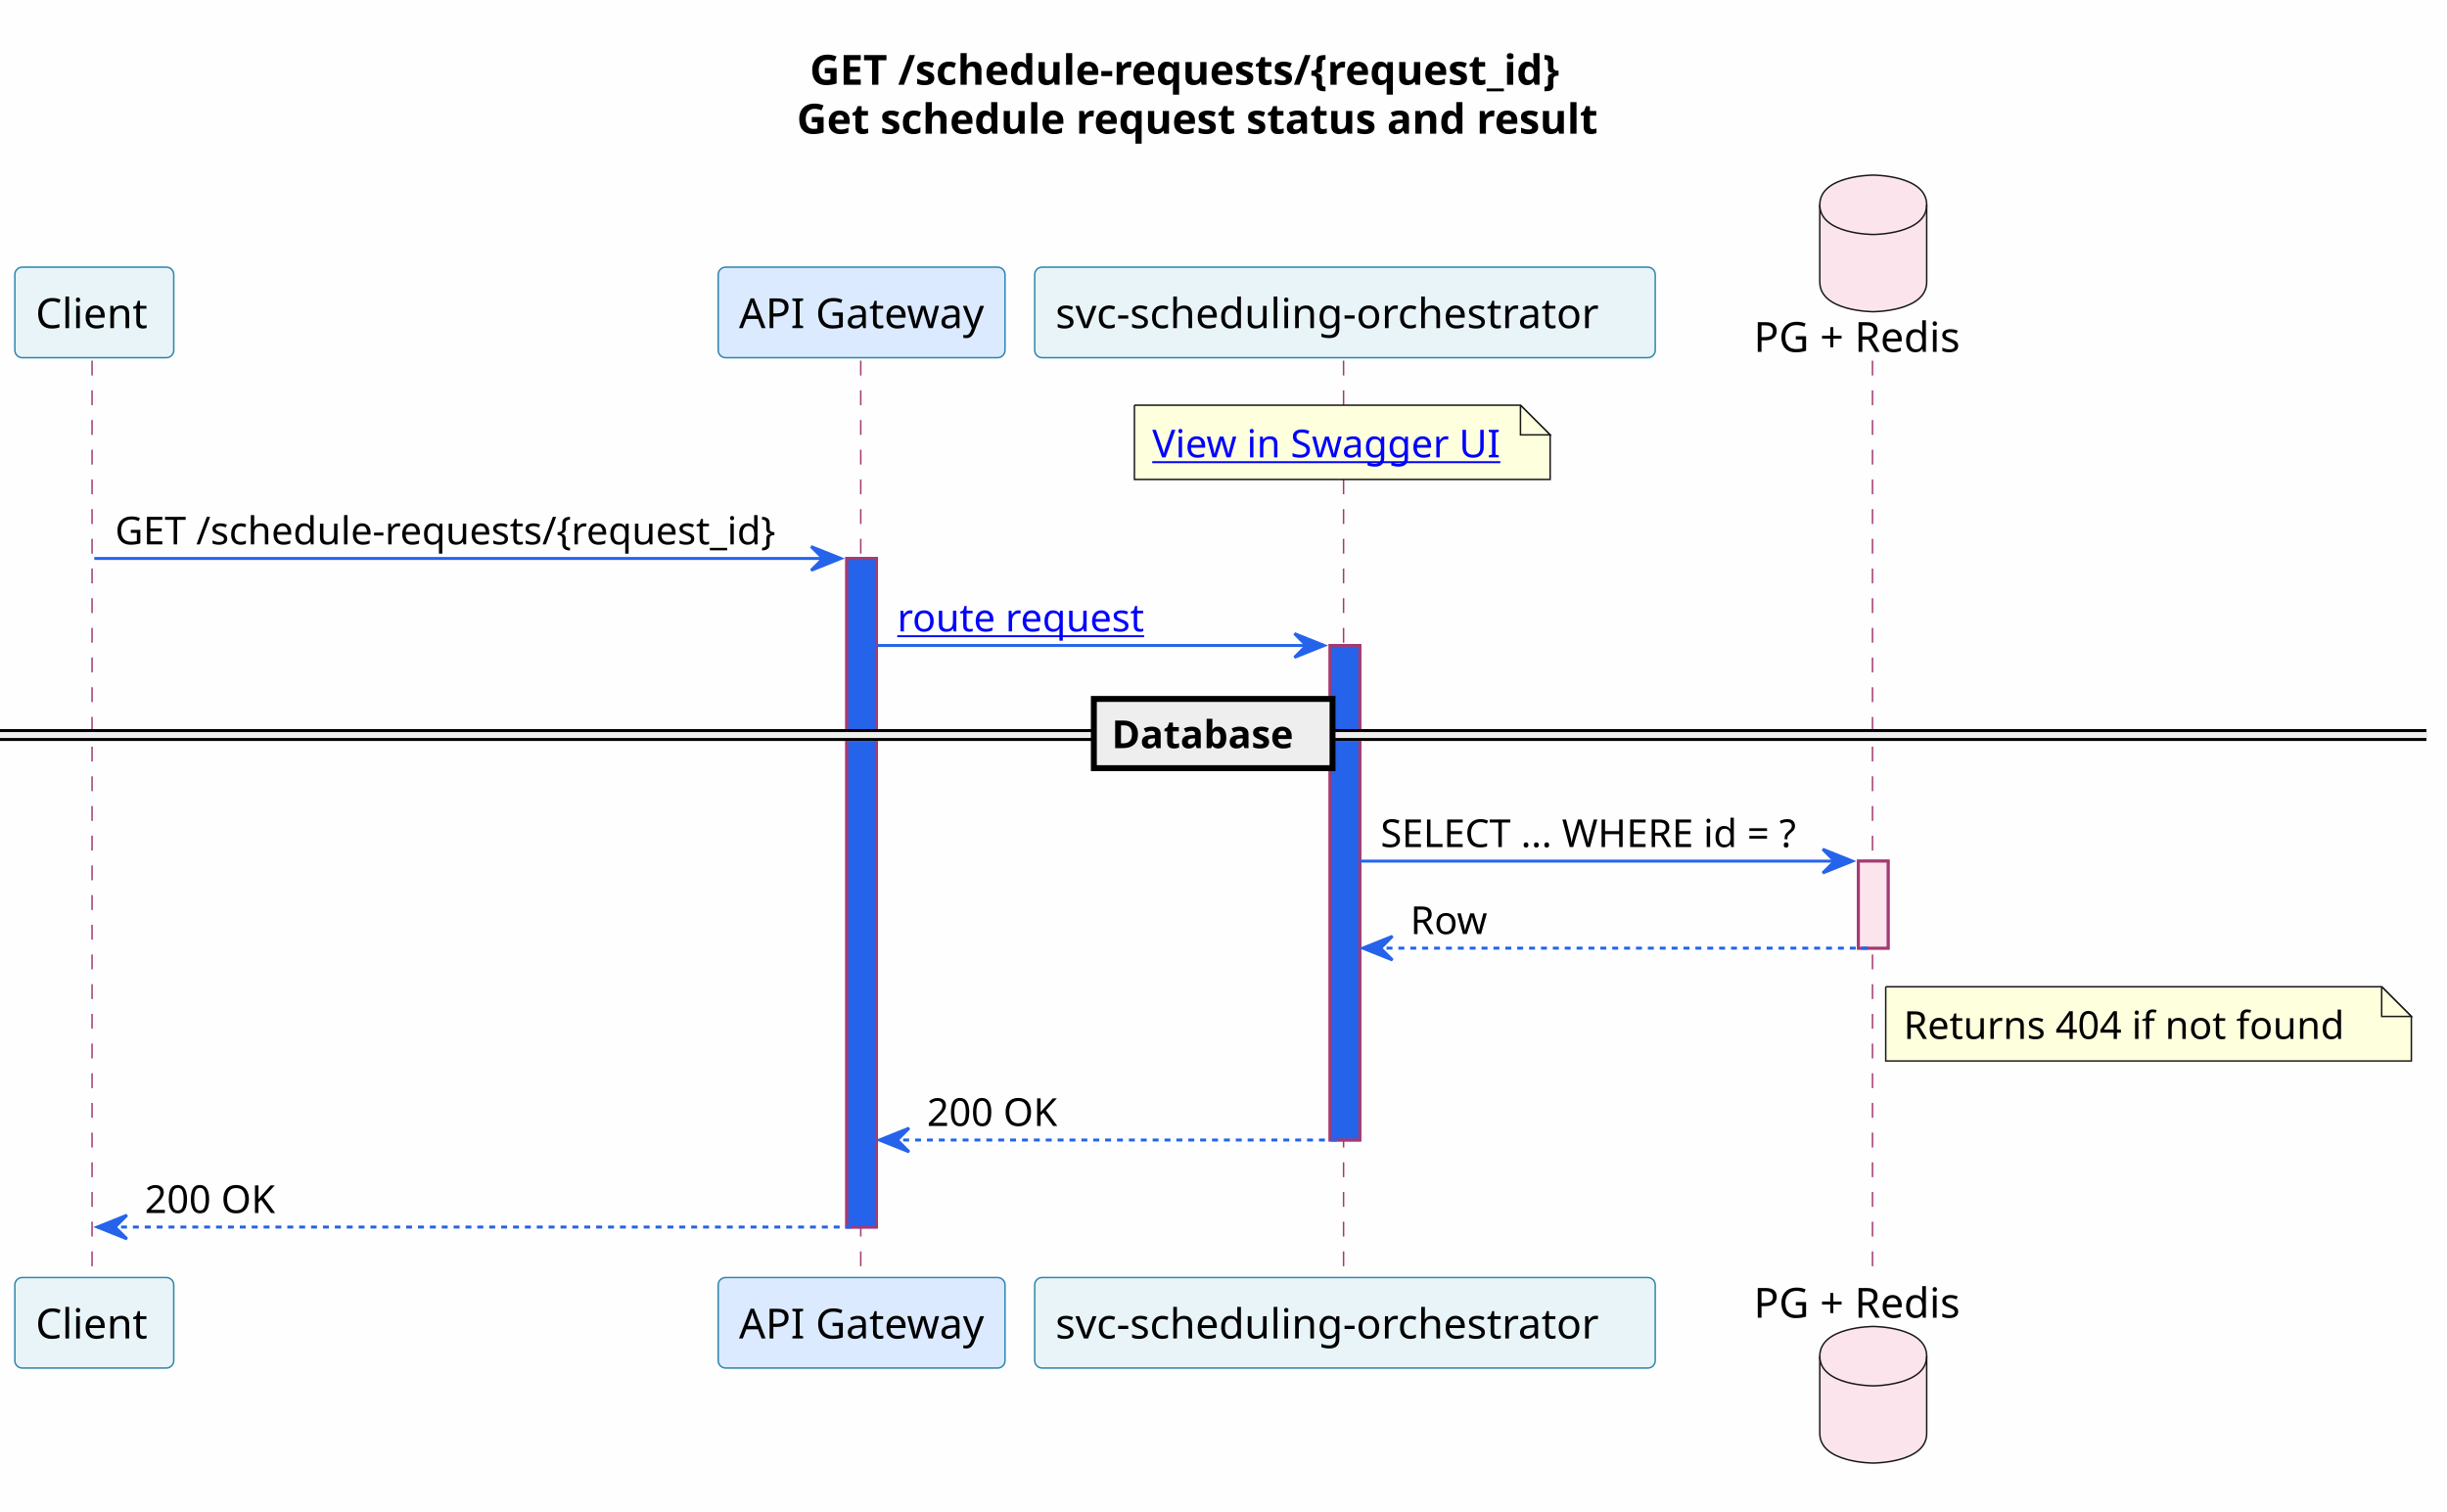
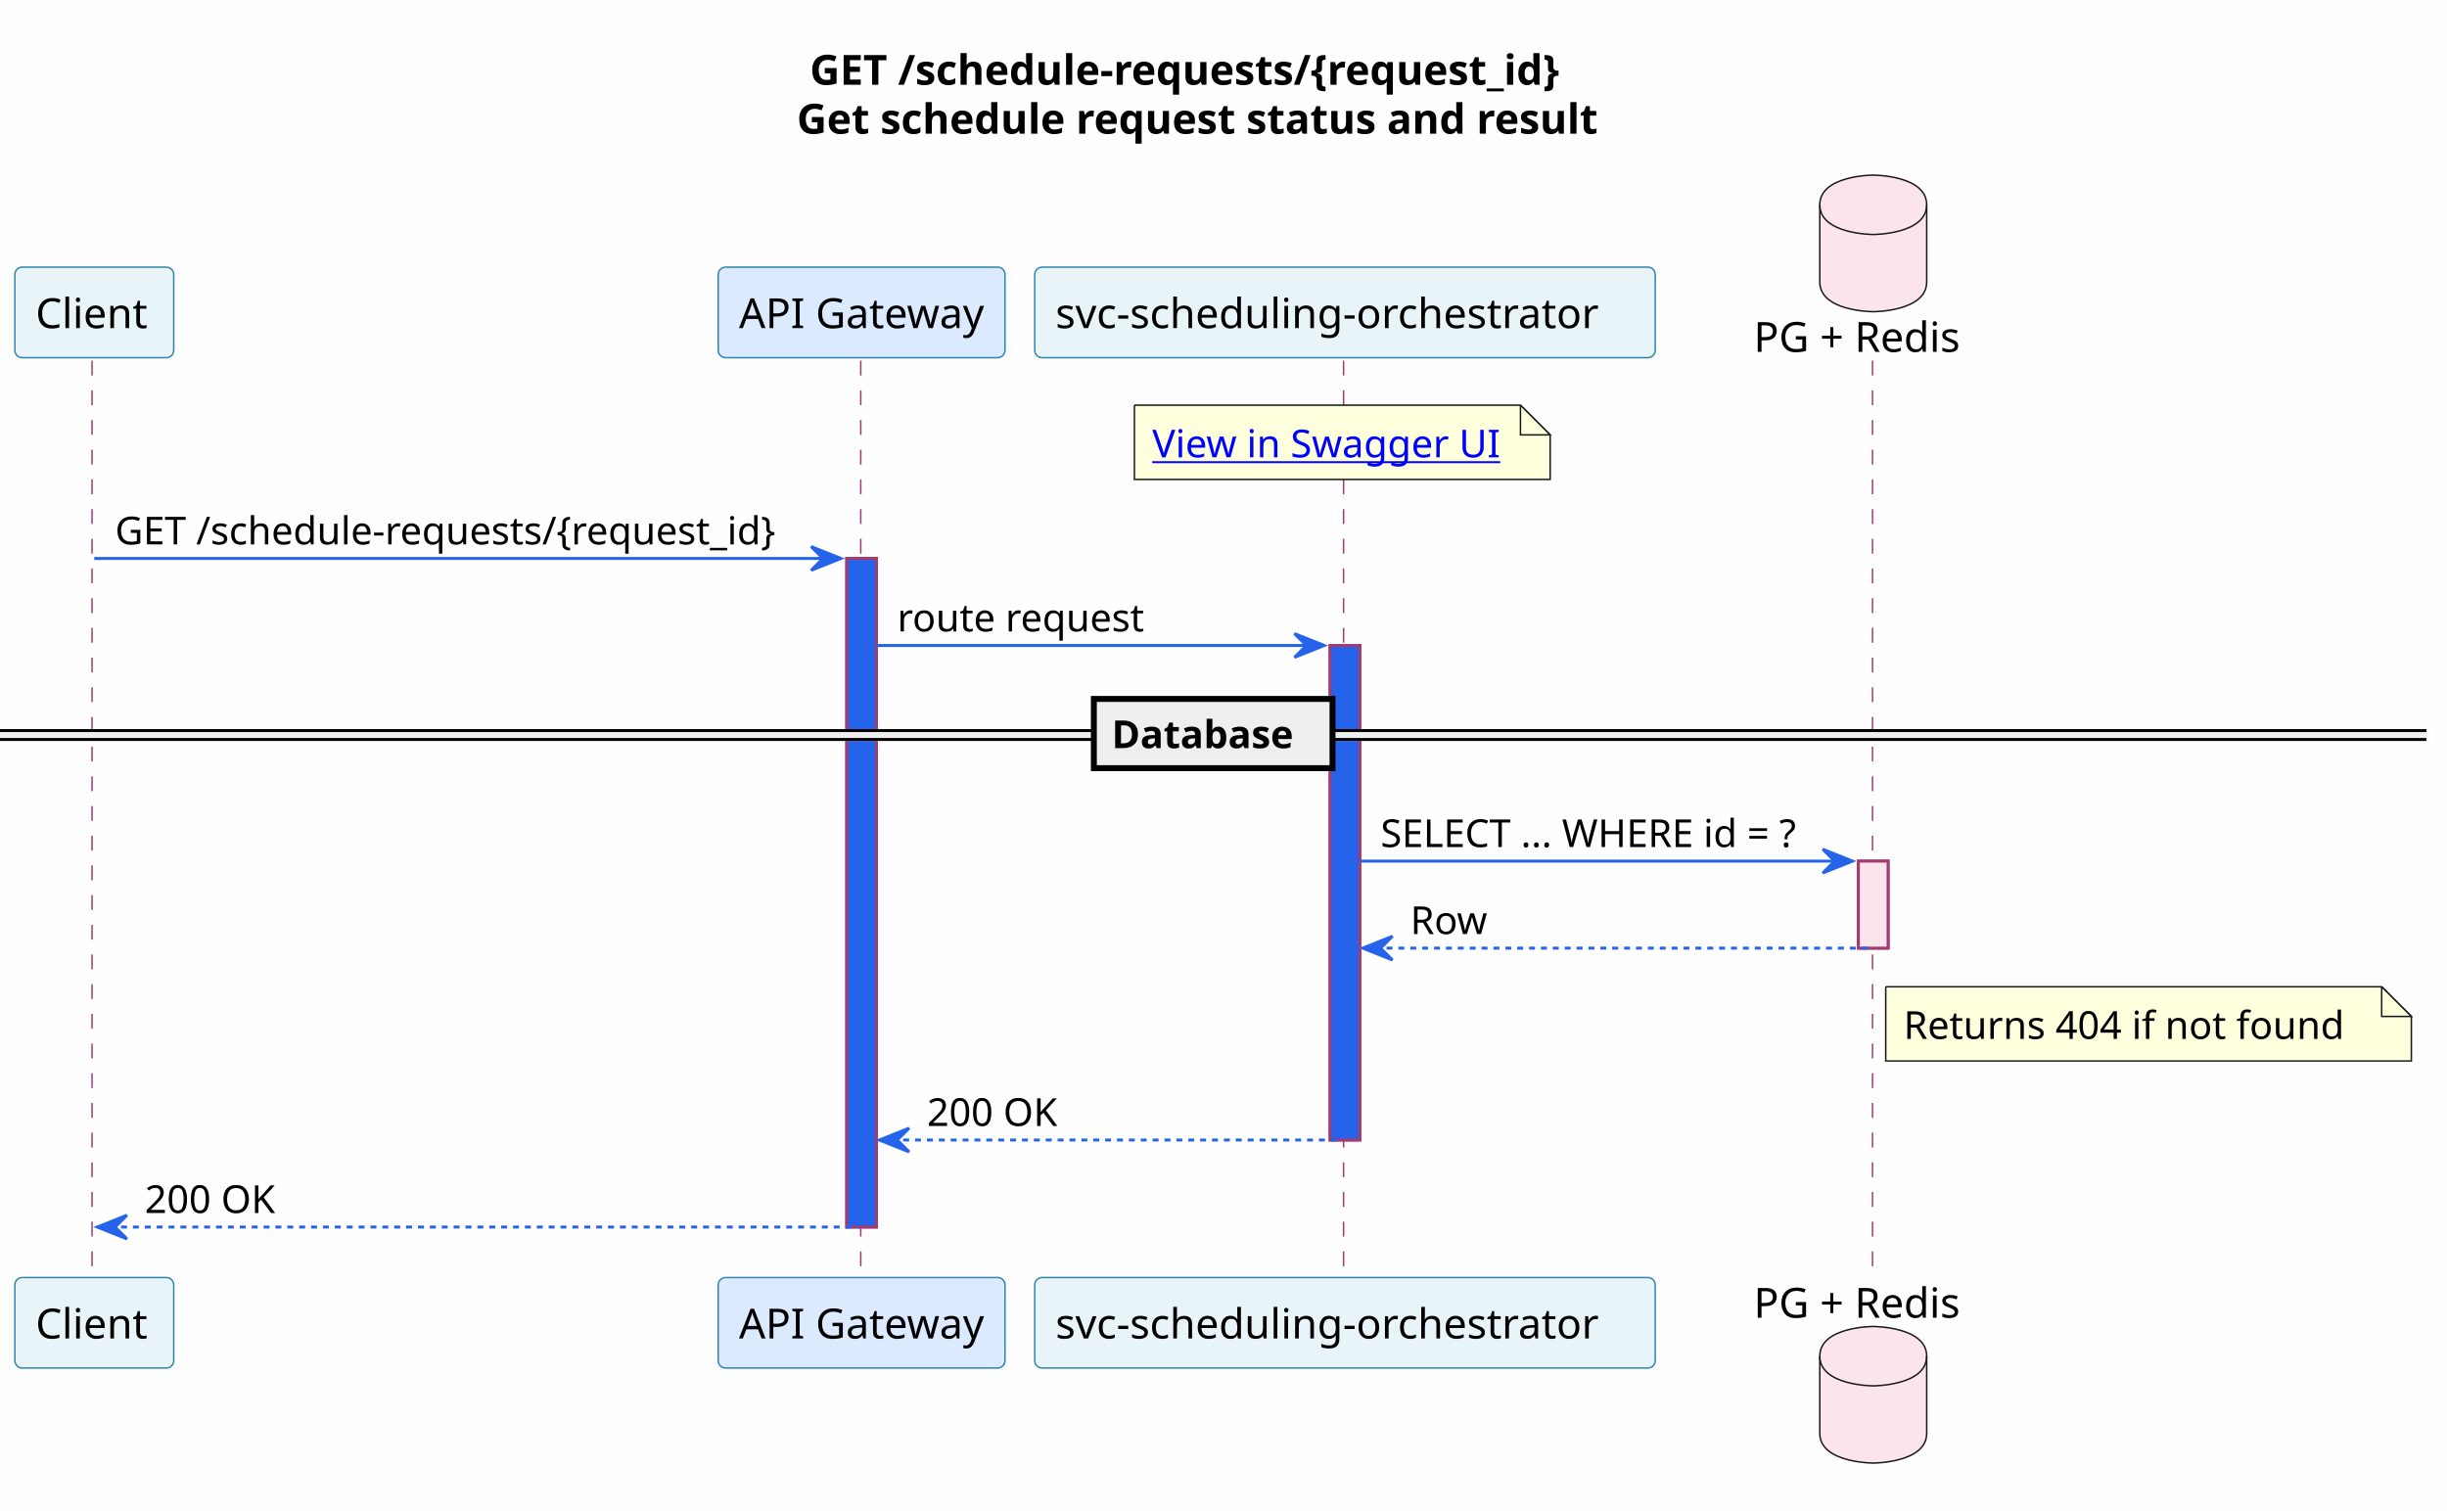
<svg xmlns="http://www.w3.org/2000/svg" xmlns:xlink="http://www.w3.org/1999/xlink" contentStyleType="text/css" data-diagram-type="SEQUENCE" height="509px" preserveAspectRatio="none" style="width:824px;height:509px;background:#FEFEFE;" version="1.1" viewBox="0 0 824 509" width="824px" zoomAndPan="magnify">
  <defs />
  <g>
    <rect fill="#FEFEFE" height="509" style="stroke:none;stroke-width:1;" width="824" x="0" y="0" />
    <text fill="#000000" font-family="Segoe UI" font-size="14" font-weight="bold" lengthAdjust="spacing" textLength="270.669" x="272.694" y="28.535">GET /schedule-requests/{request_id}</text>
    <text fill="#000000" font-family="Segoe UI" font-size="14" font-weight="bold" lengthAdjust="spacing" textLength="279.419" x="268.319" y="45.023">Get schedule request status and result</text>
    <g>
      <rect fill="#2563EB" height="225.174" style="stroke:#A23B72;stroke-width:1;" width="10" x="285.14" y="188.086" />
    </g>
    <g>
      <rect fill="#2563EB" height="166.553" style="stroke:#A23B72;stroke-width:1;" width="10" x="447.902" y="217.397" />
    </g>
    <g>
      <rect fill="#FCE4EC" height="29.311" style="stroke:#A23B72;stroke-width:1;" width="10" x="625.793" y="290.018" />
    </g>
    <g>
      <rect fill="#000000" fill-opacity="0" height="309.795" width="8" x="27.752" y="121.465" />
      <line style="stroke:#A23B72;stroke-width:0.5;stroke-dasharray:5,5;" x1="31" x2="31" y1="121.465" y2="431.26" />
    </g>
    <g>
      <rect fill="#000000" fill-opacity="0" height="309.795" width="8" x="286.14" y="121.465" />
      <line style="stroke:#A23B72;stroke-width:0.5;stroke-dasharray:5,5;" x1="289.851" x2="289.851" y1="121.465" y2="431.26" />
    </g>
    <g>
      <rect fill="#000000" fill-opacity="0" height="309.795" width="8" x="448.902" y="121.465" />
      <line style="stroke:#A23B72;stroke-width:0.5;stroke-dasharray:5,5;" x1="452.429" x2="452.429" y1="121.465" y2="431.26" />
    </g>
    <g>
      <rect fill="#000000" fill-opacity="0" height="309.795" width="8" x="626.793" y="121.465" />
      <line style="stroke:#A23B72;stroke-width:0.5;stroke-dasharray:5,5;" x1="630.547" x2="630.547" y1="121.465" y2="431.26" />
    </g>
    <g class="participant participant-head" data-participant="Client">
      <rect fill="#E8F4F8" height="30.488" rx="2.5" ry="2.5" style="stroke:#2E86AB;stroke-width:0.5;" width="53.505" x="5" y="89.977" />
      <text fill="#000000" font-family="Segoe UI" font-size="14" lengthAdjust="spacing" textLength="39.505" x="12" y="110.512">Client</text>
    </g>
    <g class="participant participant-tail" data-participant="Client">
      <rect fill="#E8F4F8" height="30.488" rx="2.5" ry="2.5" style="stroke:#2E86AB;stroke-width:0.5;" width="53.505" x="5" y="430.26" />
      <text fill="#000000" font-family="Segoe UI" font-size="14" lengthAdjust="spacing" textLength="39.505" x="12" y="450.795">Client</text>
    </g>
    <g class="participant participant-head" data-participant="GW">
      <rect fill="#DBEAFE" height="30.488" rx="2.5" ry="2.5" style="stroke:#2E86AB;stroke-width:0.5;" width="96.578" x="241.851" y="89.977" />
      <text fill="#000000" font-family="Segoe UI" font-size="14" lengthAdjust="spacing" textLength="82.578" x="248.851" y="110.512">API Gateway</text>
    </g>
    <g class="participant participant-tail" data-participant="GW">
      <rect fill="#DBEAFE" height="30.488" rx="2.5" ry="2.5" style="stroke:#2E86AB;stroke-width:0.5;" width="96.578" x="241.851" y="430.26" />
      <text fill="#000000" font-family="Segoe UI" font-size="14" lengthAdjust="spacing" textLength="82.578" x="248.851" y="450.795">API Gateway</text>
    </g>
    <g class="participant participant-head" data-participant="Svc">
      <a href="/microservices/svc-scheduling-orchestrator/" target="_top" title="/microservices/svc-scheduling-orchestrator/" xlink:actuate="onRequest" xlink:href="/microservices/svc-scheduling-orchestrator/" xlink:show="new" xlink:title="/microservices/svc-scheduling-orchestrator/" xlink:type="simple">
        <rect fill="#E8F4F8" height="30.488" rx="2.5" ry="2.5" style="stroke:#2E86AB;stroke-width:0.5;" width="208.947" x="348.429" y="89.977" />
        <text fill="#000000" font-family="Segoe UI" font-size="14" lengthAdjust="spacing" textLength="194.947" x="355.429" y="110.512">svc-scheduling-orchestrator</text>
      </a>
    </g>
    <g class="participant participant-tail" data-participant="Svc">
      <a href="/microservices/svc-scheduling-orchestrator/" target="_top" title="/microservices/svc-scheduling-orchestrator/" xlink:actuate="onRequest" xlink:href="/microservices/svc-scheduling-orchestrator/" xlink:show="new" xlink:title="/microservices/svc-scheduling-orchestrator/" xlink:type="simple">
        <rect fill="#E8F4F8" height="30.488" rx="2.5" ry="2.5" style="stroke:#2E86AB;stroke-width:0.5;" width="208.947" x="348.429" y="430.26" />
        <text fill="#000000" font-family="Segoe UI" font-size="14" lengthAdjust="spacing" textLength="194.947" x="355.429" y="450.795">svc-scheduling-orchestrator</text>
      </a>
    </g>
    <g class="participant participant-head" data-participant="DB">
      <text fill="#000000" font-family="Segoe UI" font-size="14" lengthAdjust="spacing" textLength="74.491" x="590.547" y="118.512">PG + Redis</text>
      <path d="M612.793,68.977 C612.793,58.977 630.793,58.977 630.793,58.977 C630.793,58.977 648.793,58.977 648.793,68.977 L648.793,94.977 C648.793,104.977 630.793,104.977 630.793,104.977 C630.793,104.977 612.793,104.977 612.793,94.977 L612.793,68.977" fill="#FCE4EC" style="stroke:#181818;stroke-width:0.5;" />
      <path d="M612.793,68.977 C612.793,78.977 630.793,78.977 630.793,78.977 C630.793,78.977 648.793,78.977 648.793,68.977" fill="none" style="stroke:#181818;stroke-width:0.5;" />
    </g>
    <g class="participant participant-tail" data-participant="DB">
      <text fill="#000000" font-family="Segoe UI" font-size="14" lengthAdjust="spacing" textLength="74.491" x="590.547" y="443.795">PG + Redis</text>
      <path d="M612.793,456.748 C612.793,446.748 630.793,446.748 630.793,446.748 C630.793,446.748 648.793,446.748 648.793,456.748 L648.793,482.748 C648.793,492.748 630.793,492.748 630.793,492.748 C630.793,492.748 612.793,492.748 612.793,482.748 L612.793,456.748" fill="#FCE4EC" style="stroke:#181818;stroke-width:0.5;" />
      <path d="M612.793,456.748 C612.793,466.748 630.793,466.748 630.793,466.748 C630.793,466.748 648.793,466.748 648.793,456.748" fill="none" style="stroke:#181818;stroke-width:0.5;" />
    </g>
    <g>
      <rect fill="#2563EB" height="225.174" style="stroke:#A23B72;stroke-width:1;" width="10" x="285.14" y="188.086" />
    </g>
    <g>
      <rect fill="#2563EB" height="166.553" style="stroke:#A23B72;stroke-width:1;" width="10" x="447.902" y="217.397" />
    </g>
    <g>
      <rect fill="#FCE4EC" height="29.311" style="stroke:#A23B72;stroke-width:1;" width="10" x="625.793" y="290.018" />
    </g>
    <path d="M382,136.465 L382,161.465 L522,161.465 L522,146.465 L512,136.465 L382,136.465" fill="#FEFFDD" style="stroke:#181818;stroke-width:0.5;" />
    <path d="M512,136.465 L512,146.465 L522,146.465 L512,136.465" fill="#FEFFDD" style="stroke:#181818;stroke-width:0.5;" />
    <a href="/services/api/svc-scheduling-orchestrator.html" target="_top" title="/services/api/svc-scheduling-orchestrator.html" xlink:actuate="onRequest" xlink:href="/services/api/svc-scheduling-orchestrator.html" xlink:show="new" xlink:title="/services/api/svc-scheduling-orchestrator.html" xlink:type="simple">
      <text fill="#0000FF" font-family="Segoe UI" font-size="13" lengthAdjust="spacing" text-decoration="underline" textLength="119.406" x="388" y="154.033">View in Swagger UI</text>
    </a>
    <g class="message" data-participant-1="Client" data-participant-2="GW">
      <polygon fill="#2563EB" points="273.14,184.086,283.14,188.086,273.14,192.086,277.14,188.086" style="stroke:#2563EB;stroke-width:1;" />
      <line style="stroke:#2563EB;stroke-width:1;" x1="31.752" x2="279.14" y1="188.086" y2="188.086" />
      <text fill="#000000" font-family="Segoe UI" font-size="13" lengthAdjust="spacing" textLength="234.387" x="38.752" y="183.344">GET /schedule-requests/{request_id}</text>
    </g>
    <g class="message" data-participant-1="GW" data-participant-2="Svc">
      <polygon fill="#2563EB" points="435.902,213.397,445.902,217.397,435.902,221.397,439.902,217.397" style="stroke:#2563EB;stroke-width:1;" />
      <line style="stroke:#2563EB;stroke-width:1;" x1="295.14" x2="441.902" y1="217.397" y2="217.397" />
-       <a href="/microservices/svc-scheduling-orchestrator/#get-schedule-requestsrequest_id-get-schedule-request-status-and-result" target="_top" title="/microservices/svc-scheduling-orchestrator/#get-schedule-requestsrequest_id-get-schedule-request-status-and-result" xlink:actuate="onRequest" xlink:href="/microservices/svc-scheduling-orchestrator/#get-schedule-requestsrequest_id-get-schedule-request-status-and-result" xlink:show="new" xlink:title="/microservices/svc-scheduling-orchestrator/#get-schedule-requestsrequest_id-get-schedule-request-status-and-result" xlink:type="simple">
-         <text fill="#0000FF" font-family="Segoe UI" font-size="13" lengthAdjust="spacing" text-decoration="underline" textLength="85.135" x="302.14" y="212.654">route request</text>
-       </a>
+       <text fill="#000000" font-family="Segoe UI" font-size="13" lengthAdjust="spacing" textLength="85.135" x="302.14" y="212.654">route request</text>
    </g>
    <rect fill="#EEEEEE" height="3" style="stroke:#EEEEEE;stroke-width:1;" width="817.057" x="0" y="246.052" />
    <line style="stroke:#000000;stroke-width:1;" x1="0" x2="817.057" y1="246.052" y2="246.052" />
    <line style="stroke:#000000;stroke-width:1;" x1="0" x2="817.057" y1="249.052" y2="249.052" />
    <rect fill="#EEEEEE" height="23.311" style="stroke:#000000;stroke-width:2;" width="80.371" x="368.343" y="235.397" />
    <text fill="#000000" font-family="Segoe UI" font-size="13" font-weight="bold" lengthAdjust="spacing" textLength="62.086" x="374.343" y="251.965">Database</text>
    <g class="message" data-participant-1="Svc" data-participant-2="DB">
      <polygon fill="#2563EB" points="613.793,286.018,623.793,290.018,613.793,294.018,617.793,290.018" style="stroke:#2563EB;stroke-width:1;" />
      <line style="stroke:#2563EB;stroke-width:1;" x1="457.902" x2="619.793" y1="290.018" y2="290.018" />
      <text fill="#000000" font-family="Segoe UI" font-size="13" lengthAdjust="spacing" textLength="148.891" x="464.902" y="285.275">SELECT ... WHERE id = ?</text>
    </g>
    <g class="message" data-participant-1="DB" data-participant-2="Svc">
      <polygon fill="#2563EB" points="468.902,315.328,458.902,319.328,468.902,323.328,464.902,319.328" style="stroke:#2563EB;stroke-width:1;" />
      <line style="stroke:#2563EB;stroke-width:1;stroke-dasharray:2,2;" x1="462.902" x2="629.793" y1="319.328" y2="319.328" />
      <text fill="#000000" font-family="Segoe UI" font-size="13" lengthAdjust="spacing" textLength="26.222" x="474.902" y="314.586">Row</text>
    </g>
    <path d="M635,332.328 L635,357.328 L812,357.328 L812,342.328 L802,332.328 L635,332.328" fill="#FEFFDD" style="stroke:#181818;stroke-width:0.5;" />
    <path d="M802,332.328 L802,342.328 L812,342.328 L802,332.328" fill="#FEFFDD" style="stroke:#181818;stroke-width:0.5;" />
    <text fill="#000000" font-family="Segoe UI" font-size="13" lengthAdjust="spacing" textLength="156.057" x="641" y="349.897">Returns 404 if not found</text>
    <g class="message" data-participant-1="Svc" data-participant-2="GW">
      <polygon fill="#2563EB" points="306.14,379.949,296.14,383.949,306.14,387.949,302.14,383.949" style="stroke:#2563EB;stroke-width:1;" />
      <line style="stroke:#2563EB;stroke-width:1;stroke-dasharray:2,2;" x1="300.14" x2="451.902" y1="383.949" y2="383.949" />
      <text fill="#000000" font-family="Segoe UI" font-size="13" lengthAdjust="spacing" textLength="47.36" x="312.14" y="379.207">200 OK</text>
    </g>
    <g class="message" data-participant-1="GW" data-participant-2="Client">
      <polygon fill="#2563EB" points="42.752,409.26,32.752,413.26,42.752,417.26,38.752,413.26" style="stroke:#2563EB;stroke-width:1;" />
      <line style="stroke:#2563EB;stroke-width:1;stroke-dasharray:2,2;" x1="36.752" x2="289.14" y1="413.26" y2="413.26" />
      <text fill="#000000" font-family="Segoe UI" font-size="13" lengthAdjust="spacing" textLength="47.36" x="48.752" y="408.518">200 OK</text>
    </g>
  </g>
</svg>
